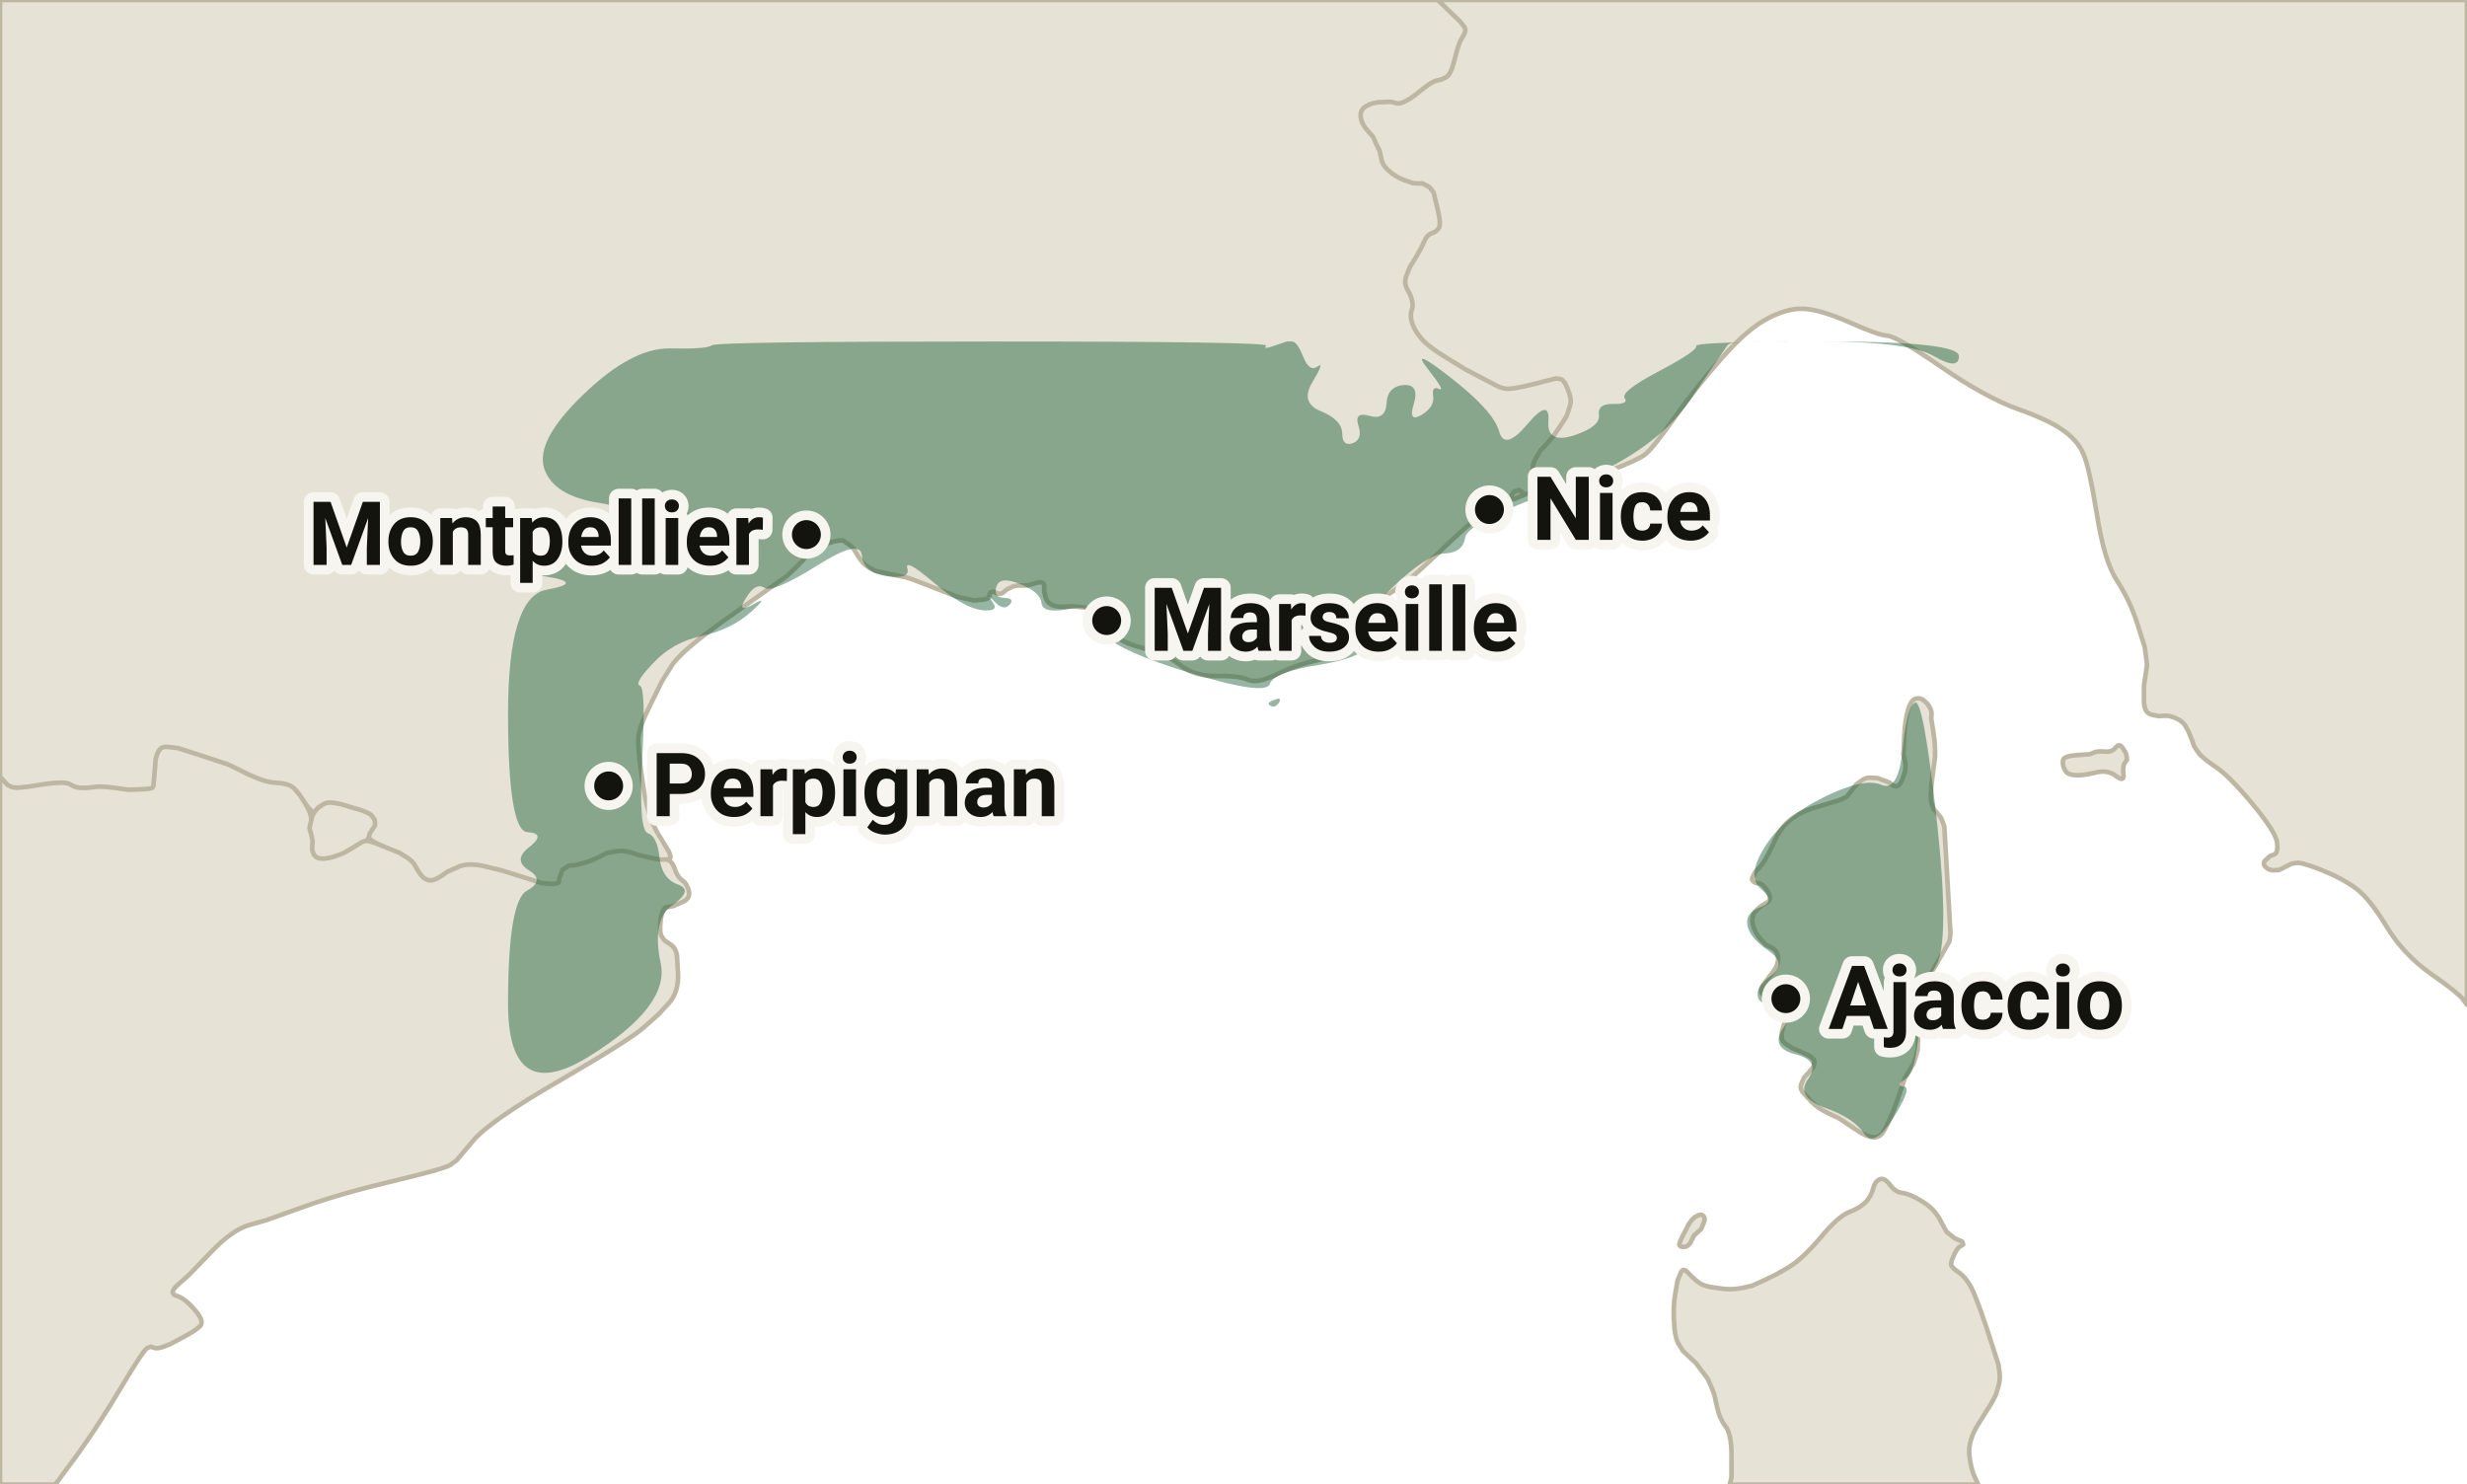
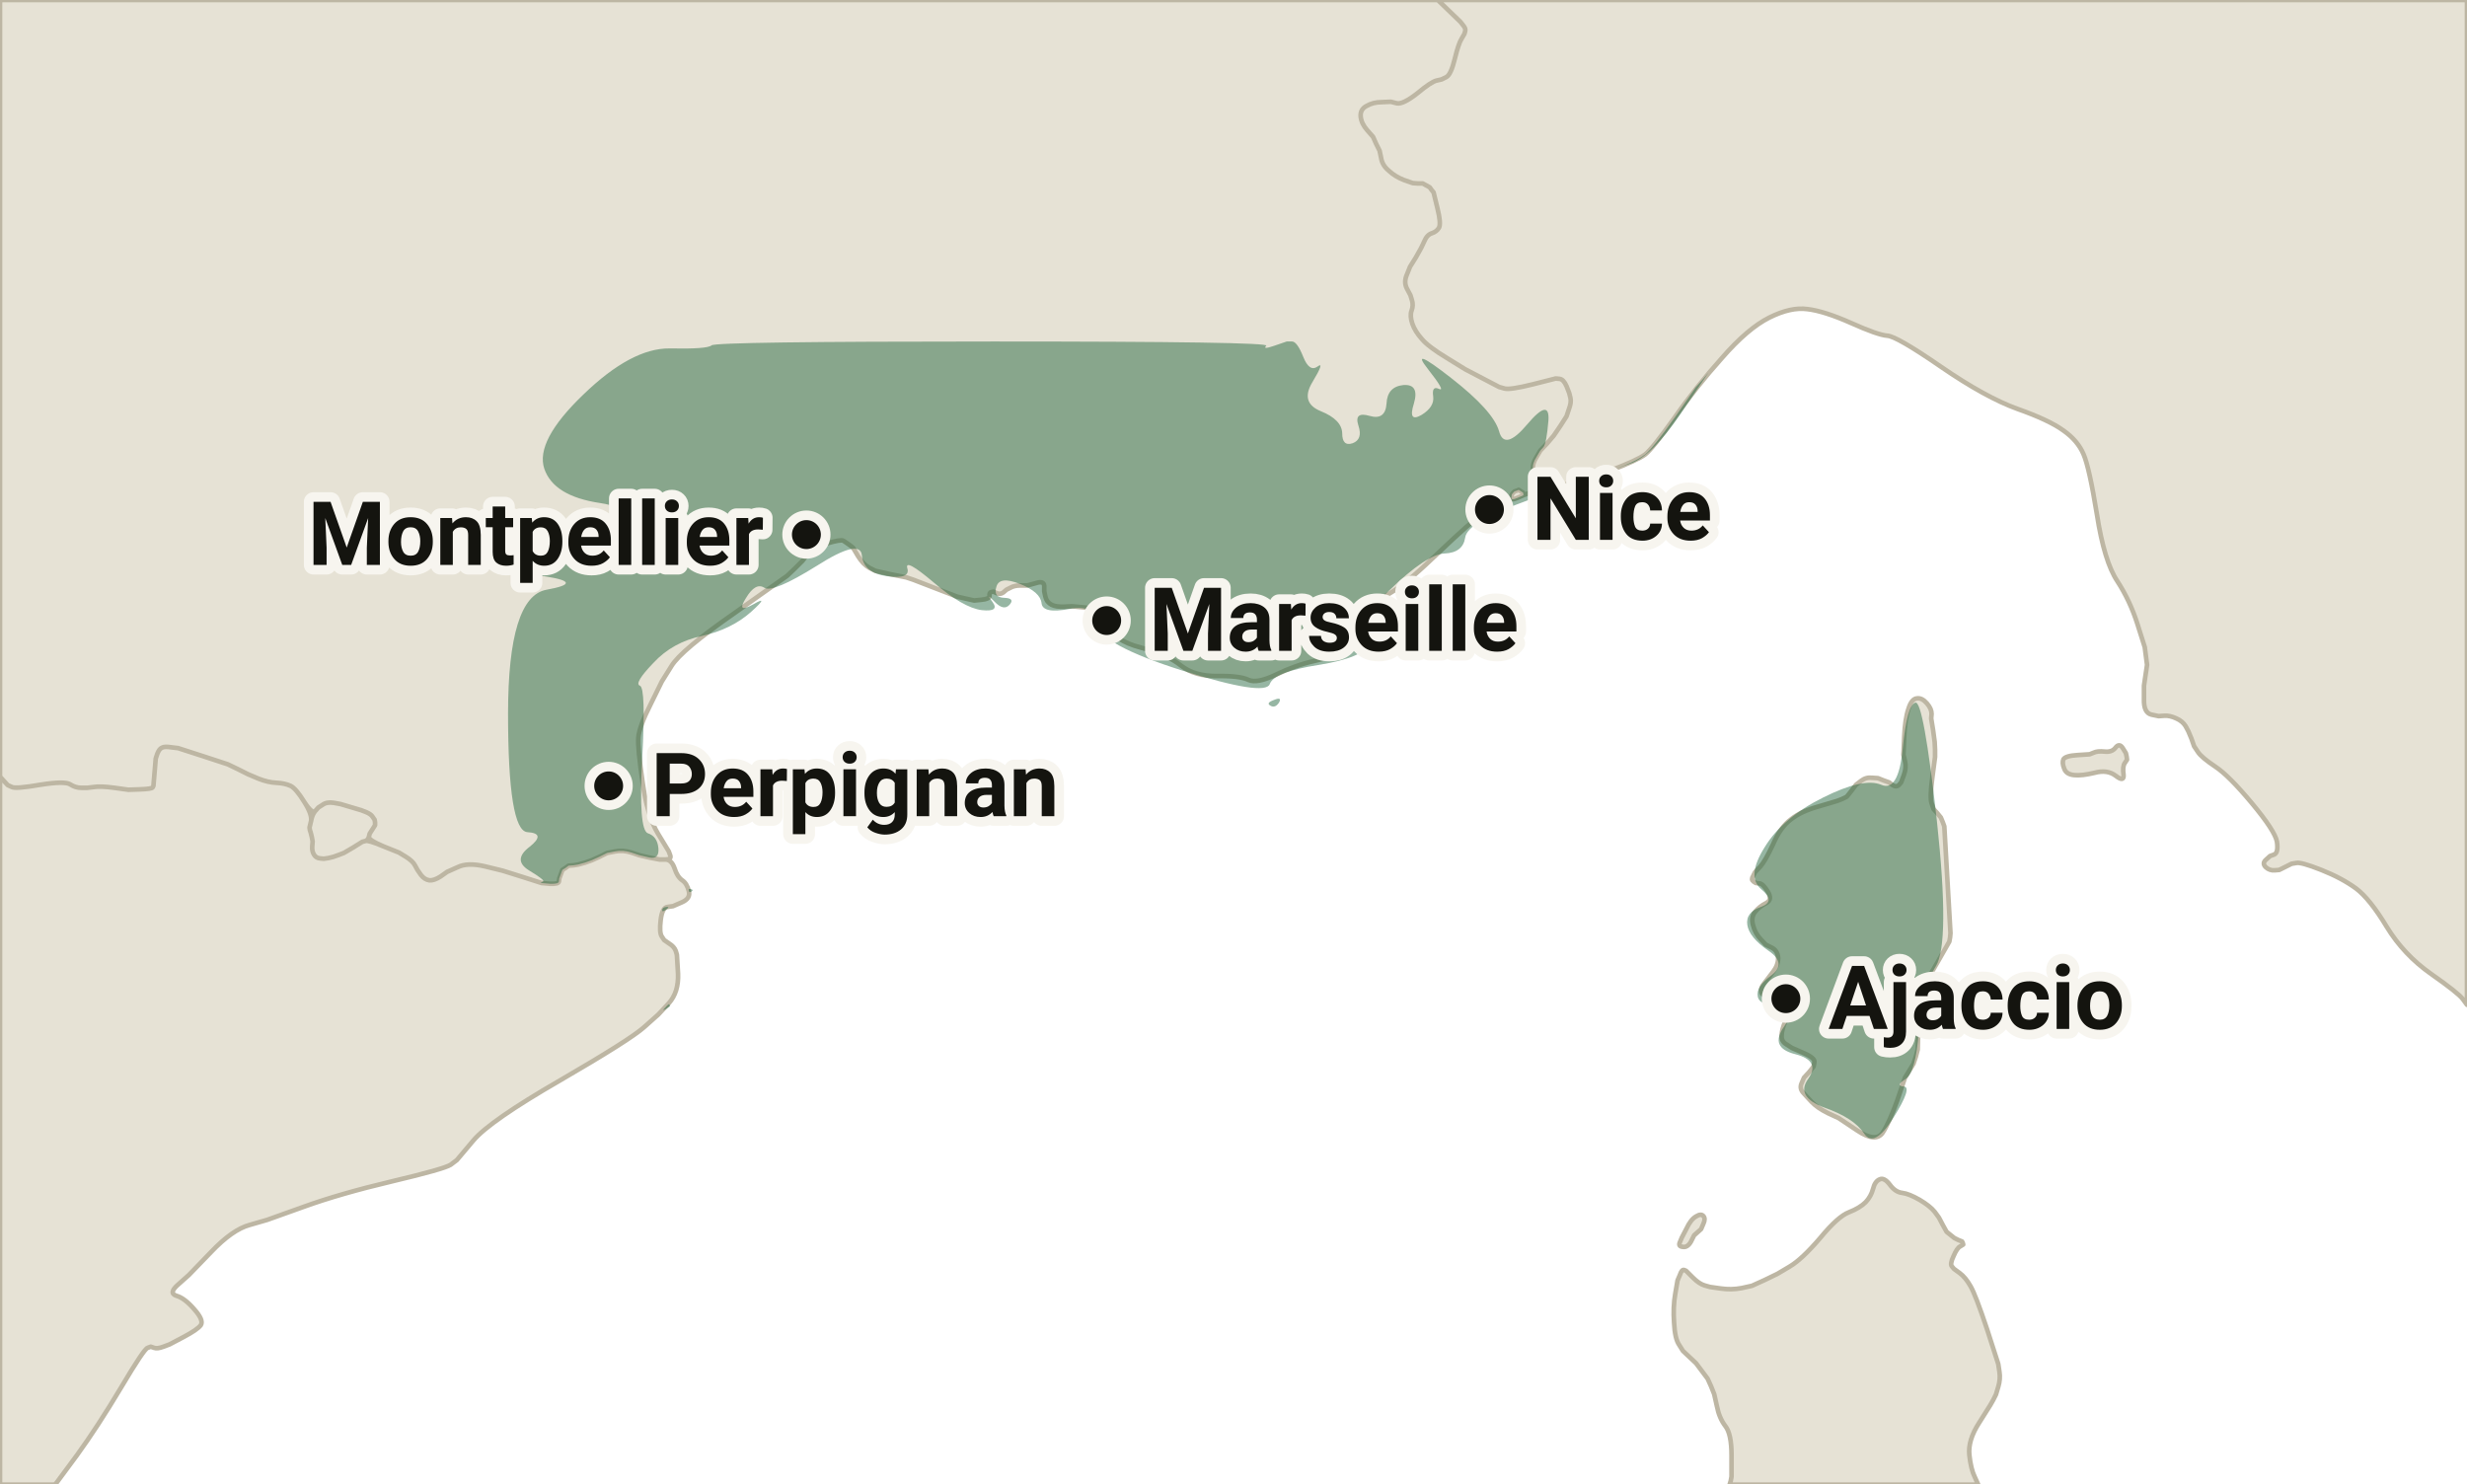
<svg xmlns="http://www.w3.org/2000/svg" viewBox="0 0 640 385" width="640" height="385" role="img">
  <style>
  .land { fill: #e6e2d5; stroke: #bdb6a3; stroke-width: 1.2; stroke-linejoin: round; }
  .admin { fill: none; stroke: #cfcabb; stroke-width: 1; stroke-linejoin: round; }
  /* **No stroke, on purpose.** A region is often a dozen Level III ecoregions,
     drawn as one path with a subpath each, so any stroke outlines every
     *internal* seam as boldly as the region's own edge — the Mid-Atlantic, at
     fifteen of them, read as a shattered windscreen. And those seams answer no
     question a reader has: the caption already names the ecoregions in words,
     and which of them a garden sits in changes nothing about what to plant. The
     region is one shape, so it is drawn as one shape. Because every ring is a
     subpath of a single path, fill-opacity composites once for the whole
     union - touching polygons leave no seam at all. */
  .cover { fill: #175e33; fill-opacity: 0.45; }
  .cover-box { fill: #175e33; fill-opacity: 0.26; stroke: #0d3d20; stroke-width: 2;
               stroke-dasharray: 9 7; stroke-linejoin: round; }
  .pin { fill: #14140f; stroke: #f7f5ef; stroke-width: 2.5; }
  .pin-label { font: 600 23px system-ui, -apple-system, "Segoe UI", Roboto, sans-serif;
               fill: #14140f; stroke: #f7f5ef; stroke-width: 5; paint-order: stroke;
               stroke-linejoin: round; dominant-baseline: central; }
+   /* A part of the region, not a town: italic, in the region's own green and
+      with no dot, so it can't be read as one more city on the map. */
+   .area-label { font: italic 600 19px system-ui, -apple-system, "Segoe UI", Roboto, sans-serif;
+                 fill: #0d3d20; stroke: #f7f5ef; stroke-width: 4; paint-order: stroke;
+                 stroke-linejoin: round; dominant-baseline: central; letter-spacing: 0.4px; }
  @media (prefers-color-scheme: dark) {
    .land { fill: #2e3325; stroke: #545d43; }
    .admin { stroke: #434b36; }
    .cover { fill: #7ec894; fill-opacity: 0.42; }
    .cover-box { fill: #7ec894; fill-opacity: 0.22; stroke: #b9e6c6; }
    .pin { fill: #f2f1e8; stroke: #14160f; }
    .pin-label { fill: #f2f1e8; stroke: #14160f; }
+     .area-label { fill: #b9e6c6; stroke: #14160f; }
  }
</style>
  <path class="land" fill-rule="evenodd" d="M7.1 385.2L0 385.2L0 293.4L0 201.5L1 202.6L2 203.7L3.1 204.2Q4.1 204.7 10.5 203.6Q16.8 202.6 18.2 203.5Q19.6 204.4 21.1 204.4L22.6 204.4L24.3 204.2Q26 203.9 29.7 204.4L33.3 204.9L36.3 204.8Q39.3 204.7 39.6 204.3L39.8 203.9L40.1 200.4L40.4 196.8L40.8 195.6Q41.3 194.3 42 194Q42.7 193.6 44.5 193.9L46.2 194.1L52.7 196.2L59.1 198.3L61.8 199.6L64.4 200.9L67 202Q69.5 203 71.7 203.1Q73.9 203.2 75.4 203.9Q76.8 204.6 78.9 208Q81 211.3 80.7 213L80.3 214.7L80.4 215.4L80.6 216L80.9 217.2L81.1 218.3L81 219.6Q80.9 220.9 81.5 221.8Q82 222.6 83 222.7L84 222.8L85.3 222.6L86.5 222.3L87.9 221.8L89.2 221.3L91.6 219.9L94 218.4L94.8 218.2Q95.5 217.9 99.5 219.6L103.5 221.2L105.3 222.3Q107.1 223.4 107.7 224.6L108.3 225.7L109.2 227Q110.1 228.2 111.4 228.4Q112.6 228.5 114.3 227.4L116 226.2L118.7 225Q121.3 223.7 125.9 224.8L130.4 225.9L135.5 227.5L140.5 229.1L142.7 229.3Q144.9 229.4 145 228.7L145.1 227.9L145.5 226.8L145.9 225.7L146.7 225.2L147.5 224.6L148.8 224.5L150 224.3L151.8 223.8L153.5 223.2L155.5 222.3L157.5 221.3L159.6 220.9Q161.6 220.5 163.8 221.2L165.9 221.9L168.5 222.5L171.1 223L172.6 223Q174.2 223 175 225.3Q175.7 227.5 177 228.4Q178.2 229.2 178.7 231.2Q179.2 233.1 176.9 234.1L174.6 235.1L173.2 235.3Q171.8 235.4 171.4 238.7Q171 242 171.7 243L172.3 243.9L173.6 244.8Q174.9 245.6 175.3 246.7L175.6 247.7L175.9 252.6Q176.1 257.4 173.5 260.3L170.8 263.2L167.1 266.5Q163.4 269.8 145.3 280.3Q127.1 290.8 122.8 295.9L118.5 301L116.9 302.2Q115.2 303.3 101.7 306.5Q88.2 309.7 78.8 313.1L69.3 316.5L64.8 317.8Q60.3 319 54.7 324.9L49 330.8L46.3 333.2Q43.6 335.5 45.8 336.2Q47.9 336.8 50.4 339.7Q52.9 342.5 52.1 343.8Q51.2 345 47.6 346.9L44 348.8L42.4 349.4Q40.8 350 40 349.7L39.1 349.4L38.3 349.7Q37.4 349.9 31.4 360Q25.3 370.2 20 377.5L14.6 384.8L14.4 385L14.1 385.2L7.1 385.2ZM395.2 128.2L395.2 128.5L393.6 129.2Q392 129.9 392.1 129.1L392.2 128.3L392.5 127.9L392.9 127.5L393.5 127.3L394 127.1L394.6 127.5L395.1 127.8L395.2 128.2ZM506.5 0L640 0L640 130.4L640 260.7L638.9 259.2Q637.7 257.6 630.7 252.7Q623.6 247.7 619.2 240.5Q614.8 233.2 611.2 230.5Q607.5 227.8 602.2 225.7Q596.9 223.6 595.7 223.9L594.5 224.1L592.9 224.9L591.3 225.7L590.1 225.8Q588.8 225.9 587.8 225Q586.8 224 587.8 223.1L588.9 222.1L590 221.7Q591.1 221.2 590.7 218.4Q590.2 215.6 584.2 208.4Q578.2 201.2 574.7 198.9Q571.1 196.5 570.2 195.1L569.2 193.6L568.5 191.6L567.7 189.7L567 188.4Q566.2 187.1 564.6 186.4Q562.9 185.6 561.5 185.7L560 185.8L558.1 185.4Q556.1 184.9 556.2 181.4L556.2 177.9L556.6 175.2L557 172.5L556.7 170.2L556.4 167.9L554.5 161.9Q552.6 155.9 549.3 150.8Q545.9 145.7 544 133.5Q542 121.2 540.5 117.8Q539 114.3 535.3 111.7Q531.6 109 523.4 106.1Q515.1 103.1 503.6 95.2Q492 87.2 489.6 87.1Q487.1 86.9 480.2 83.8Q473.2 80.7 468.9 80.2Q464.6 79.6 459 82.4Q453.4 85.2 446.7 92.9Q439.9 100.5 434.4 108.4Q428.8 116.3 426.8 117.9Q424.8 119.4 417.7 122.1Q410.6 124.8 404.4 126.1Q398.1 127.3 398 125.3L397.9 123.3L397.7 121.8Q397.5 120.3 398.6 118.6L399.6 116.9L401.4 115L403.1 113L404.8 110.5L406.4 108L407 106.2Q407.7 104.4 407.4 103.2L407.1 102L406.4 100.2Q405.6 98.4 404.6 98.3L403.6 98.2L397.7 99.7Q391.7 101.2 390.3 100.8L388.9 100.4L384.5 98.1L380.1 95.8L375.4 92.9Q370.6 90 368.9 88Q367.1 86 366.4 84Q365.7 81.9 366.2 80.6Q366.7 79.2 366.3 77.9L365.9 76.6L365 74.9Q364.1 73.2 365 71.2L365.8 69.2L367.3 66.8L368.7 64.3L369.5 62.6Q370.2 60.9 371.5 60.5Q372.7 60.1 373.3 59.1Q373.9 58 372.9 54L371.9 49.9L371.4 49.3L370.9 48.6L370 48.1L369.1 47.6L367.8 47.6L366.5 47.5L364.2 46.7Q361.9 45.8 360.3 44.3Q358.6 42.9 358.3 41L357.9 39.1L357 37.3L356.2 35.5L354.7 33.8Q353.2 32.1 353 30.3Q352.8 28.4 354.5 27.5Q356.2 26.5 358.5 26.5L360.8 26.4L362.4 26.8Q364 27.1 367.7 24.2Q371.3 21.2 372.7 20.9L374 20.6L375.2 20Q376.4 19.4 377.4 15.3Q378.4 11.2 379.2 10L379.9 8.8L380.1 8.1Q380.3 7.4 379.6 6.6L378.9 5.7L376 2.9L373 0L506.5 0ZM548.8 194Q549.8 192.7 550.7 194.1L551.5 195.4L551.7 196.3L551.8 197.1L551.2 198Q550.6 198.9 550.9 201Q551.1 203 548.9 201.3Q546.7 199.6 543.4 200.5Q540.1 201.3 538.1 201.1Q536 200.9 535.5 199.4Q534.9 197.9 535.3 197Q535.8 196.1 539 195.9L542.1 195.7L543.1 195.3Q544.1 194.8 546 195Q547.9 195.2 548.8 194ZM508.4 330.3Q509.9 331.4 511.2 333.7Q512.5 335.9 515.5 344.9L518.4 353.9L518.7 355.9Q519 357.8 518.4 359.8L517.8 361.8L517.1 363.2L516.3 364.6L513.4 369.2Q510.5 373.7 510.9 377.5Q511.3 381.2 512.3 383.2L513.2 385.2L481 385.2L448.7 385.2L449 384.2L449.2 383.1L449.2 377.6Q449.2 372 447.6 370Q446 367.9 445.4 364.8L444.7 361.7L443.9 359.7L443 357.7L441.5 355.7L440 353.7L438.3 352.1L436.6 350.5L435.6 348.9Q434.5 347.3 434.3 343.2Q434 339.1 434.6 335.7L435.2 332.2L435.8 330.8Q436.3 329.3 436.9 329.5L437.4 329.7L439.1 331.4Q440.8 333.1 442.2 333.5L443.6 333.9L446.4 334.3Q449.1 334.7 451.8 334.2L454.5 333.6L457.8 332.1L461.1 330.5L464.3 328.6Q467.5 326.7 472.2 321.2Q476.8 315.6 479.7 314.5Q482.5 313.4 484 311.9Q485.4 310.4 485.9 308.5Q486.4 306.5 487.6 306Q488.8 305.4 490.3 307.4Q491.7 309.3 493.5 309.5Q495.2 309.7 498 311.3Q500.7 312.9 501.9 314.4L503 315.9L504 317.8L505 319.6L506 320.4L507 321.2L508 321.7L509 322.1L509.2 322.5L509.3 322.9L508.5 323.4Q507.7 323.8 506.8 325.9Q505.8 328 506.4 328.6L506.9 329.2L508.4 330.3ZM440.4 319.7L439.5 320.5L438.7 322.1Q437.8 323.7 436.6 323.5Q435.3 323.4 435.8 322.3L436.3 321.1L437.5 318.8Q438.6 316.4 440 315.6Q441.3 314.8 441.9 315.5Q442.5 316.2 441.9 317.5L441.3 318.9L440.4 319.7ZM502 194.5L502 196.4L501.3 201.7Q500.6 206.9 501.1 208.4L501.6 209.9L502.6 211L503.5 212.1L504 213.3L504.4 214.4L505.2 228.3L506 242.1L505.9 243.2L505.7 244.3L502.5 249.9L499.3 255.4L498.6 257Q497.8 258.6 497.7 265.5L497.5 272.3L497 274.2L496.4 276L495.3 277.8L494.2 279.6L492.2 285.5Q490.1 291.3 488.4 293.9Q486.6 296.5 481.8 293.3L477 290.1L474.2 288.8Q471.4 287.4 470 285.9L468.6 284.4L467.7 283.4Q466.8 282.3 467.4 281L468 279.6L469.3 278.2L470.5 276.7L470.7 275.6Q470.9 274.5 467.9 273.2L464.9 271.9L463.5 271Q462.1 270.2 462.2 268.7Q462.2 267.2 463.2 264.9Q464.2 262.6 463.8 260.7Q463.3 258.7 461.6 258.8L459.8 258.9L458.5 258.6Q457.1 258.3 456.9 257.3Q456.7 256.3 457.7 255.1L458.7 253.8L460 252.1Q461.3 250.4 461.3 248.6Q461.2 246.7 459.7 245.9L458.1 245.1L456.7 243.6Q455.3 242.1 454.8 240.1Q454.2 238 455.3 236.6Q456.4 235.2 458.2 234.3Q459.9 233.4 458.6 231.3Q457.3 229.2 456.4 229.2L455.5 229.1L454.9 228.7Q454.2 228.2 454.8 227.3L455.3 226.3L456.7 224.8Q458 223.3 460 219Q461.9 214.6 464.6 212.6Q467.2 210.5 471.9 209.2L476.6 207.8L477.9 207.3L479.1 206.7L480.3 205.2L481.5 203.6L482.8 202.6Q484.1 201.6 485.7 201.8L487.2 201.9L488.7 202.5L490.1 203L491 203.7Q491.9 204.3 492.6 203.7L493.2 203L493.9 201.1Q494.6 199.2 494.2 197.5L493.8 195.8L494 191.2Q494.2 186.5 495.1 183.9Q495.9 181.3 497.3 181.2Q498.6 181 499.9 182.5Q501.1 183.9 501.1 185.2L501 186.4L501.5 189.5L501.9 192.5L502 194.5ZM186.5 0L373 0L376 2.9L378.9 5.7L379.6 6.6Q380.3 7.4 380.1 8.1L379.9 8.8L379.2 10Q378.4 11.2 377.4 15.3Q376.4 19.4 375.2 20L374 20.6L372.7 20.9Q371.3 21.2 367.7 24.2Q364 27.1 362.4 26.8L360.8 26.4L358.5 26.5Q356.2 26.5 354.5 27.5Q352.8 28.4 353 30.3Q353.2 32.1 354.7 33.8L356.2 35.5L357 37.3L357.9 39.1L358.3 41Q358.6 42.9 360.3 44.3Q361.9 45.8 364.2 46.7L366.5 47.5L367.8 47.6L369.1 47.6L370 48.1L370.9 48.6L371.4 49.3L371.9 49.9L372.9 54Q373.9 58 373.3 59.1Q372.7 60.1 371.5 60.5Q370.2 60.9 369.5 62.6L368.7 64.3L367.3 66.8L365.8 69.2L365 71.2Q364.1 73.2 365 74.9L365.9 76.6L366.3 77.9Q366.7 79.2 366.2 80.6Q365.7 81.9 366.4 84Q367.1 86 368.9 88Q370.6 90 375.4 92.9L380.1 95.8L384.5 98.1L388.9 100.4L390.3 100.8Q391.7 101.2 397.7 99.7L403.6 98.2L404.6 98.3Q405.6 98.4 406.4 100.2L407.1 102L407.4 103.2Q407.7 104.4 407 106.2L406.4 108L404.8 110.5L403.1 113L401.4 115L399.6 116.9L398.6 118.6Q397.5 120.3 397.7 121.8L397.9 123.3L398 125.3Q398.1 127.3 396.7 127.9L395.2 128.5L395.2 128.2L395.1 127.8L394.6 127.5L394 127.1L393.5 127.3L392.9 127.5L392.5 127.9L392.2 128.3L392.1 129.1Q392 129.9 389 131.2L386 132.5L383.9 133.9Q381.8 135.2 373.5 143.1Q365.2 151.1 361.4 153.4Q357.5 155.7 356.7 157.1L355.9 158.5L355.2 161.2Q354.4 163.8 352.1 166.1L349.8 168.3L347.8 169.4Q345.8 170.4 340.9 171.5Q336 172.6 331.1 175Q326.1 177.4 323.9 176.4Q321.6 175.3 315.8 175.4Q310 175.5 306.4 172.7Q302.8 169.8 295.9 168Q289 166.2 286.8 162Q284.5 157.8 281.3 157.6L278.1 157.3L276.1 157.4Q274 157.5 272.8 156.9Q271.5 156.2 271.2 154.8L270.9 153.4L270.9 152Q270.8 150.6 268.7 151.3L266.5 151.9L264.8 151.9Q263.1 151.9 262.1 152.5L261.1 153L260.3 153.7Q259.5 154.3 258.6 153.9L257.7 153.5L257.2 153.6Q256.6 153.7 256.7 154.6Q256.7 155.4 254.7 155.6L252.7 155.8L250.5 155.3L248.3 154.8L242.6 152.6L236.9 150.4L236 150.1L235.1 149.8L231.1 149L227.1 148.1L225.5 147.3Q223.9 146.4 222.6 144.3L221.3 142.1L220.4 141.4L219.4 140.7L218.8 140.3Q218.2 139.9 214.5 141Q210.8 142.1 209.5 143.8L208.2 145.5L206.2 147.5L204.2 149.4L190.5 159.1Q176.7 168.7 174.2 172.8L171.7 176.8L168.8 182.7Q165.8 188.6 165.6 191.4Q165.4 194.1 166.7 202.9Q167.9 211.7 170.7 216.3L173.5 220.9L173.9 222Q174.2 223 172.6 223L171.1 223L168.5 222.5L165.9 221.9L163.8 221.2Q161.6 220.5 159.6 220.9L157.5 221.3L155.5 222.3L153.5 223.2L151.8 223.8L150 224.3L148.8 224.5L147.5 224.6L146.7 225.2L145.9 225.7L145.5 226.8L145.1 227.9L145 228.7Q144.9 229.4 142.7 229.3L140.5 229.1L135.5 227.5L130.4 225.9L125.9 224.8Q121.3 223.7 118.7 225L116 226.2L114.3 227.4Q112.6 228.5 111.4 228.4Q110.1 228.2 109.2 227L108.3 225.7L107.7 224.6Q107.1 223.4 105.3 222.3L103.5 221.2L99.5 219.6Q95.5 217.9 95.7 217.1L95.9 216.3L96.6 215.2L97.3 214.1L97.3 213.4L97.2 212.7L96.5 211.7Q95.7 210.7 92 209.7L88.3 208.6L86.6 208.3Q84.8 208 83.7 208.8L82.6 209.5L81.8 210.4Q81 211.3 78.9 208Q76.8 204.6 75.4 203.9Q73.9 203.2 71.7 203.1Q69.5 203 67 202L64.4 200.9L61.8 199.6L59.1 198.3L52.7 196.2L46.2 194.1L44.5 193.9Q42.7 193.6 42 194Q41.3 194.3 40.8 195.6L40.4 196.8L40.1 200.4L39.8 203.9L39.6 204.3Q39.3 204.7 36.3 204.8L33.3 204.9L29.7 204.4Q26 203.9 24.3 204.2L22.6 204.4L21.1 204.4Q19.6 204.4 18.2 203.5Q16.8 202.6 10.5 203.6Q4.1 204.7 3.1 204.2L2 203.7L1 202.6L0 201.5L0 100.8L0 0L186.5 0ZM95.7 217.1Q95.5 217.9 94.8 218.2L94 218.4L91.6 219.9L89.2 221.3L87.9 221.8L86.5 222.3L85.3 222.6L84 222.8L83 222.7Q82 222.6 81.5 221.8Q80.9 220.9 81 219.6L81.1 218.3L80.9 217.2L80.6 216L80.4 215.4L80.3 214.7L80.7 213Q81 211.3 81.8 210.4L82.6 209.5L83.7 208.8Q84.8 208 86.6 208.3L88.3 208.6L92 209.7Q95.7 210.7 96.5 211.7L97.2 212.7L97.3 213.4L97.3 214.1L96.6 215.2L95.9 216.3L95.7 217.1Z" />
-   <path class="cover" fill-rule="evenodd" d="M502.5 213.2Q499 181.7 496.9 182.3Q494.7 182.9 493.6 194.3Q492.5 205.6 488 203.6Q483.4 201.7 473 206.9Q462.5 212.1 457.8 219.8Q453 227.4 456.9 230.7Q460.8 233.9 456.8 235.3Q452.8 236.7 453.3 240Q453.8 243.2 458.7 246.6Q463.6 249.9 459.6 253Q455.5 256 456 258.5Q456.4 260.9 461.5 260.9Q466.6 260.9 462.8 266.4Q459 271.8 465.7 273.5Q472.4 275.2 469.1 279.9Q465.7 284.6 473.4 287.4Q481 290.1 483.6 294.1Q486.2 298 491.2 290Q496.2 282 493.9 281.9Q491.6 281.7 494.3 280Q497 278.3 497.8 267.5Q498.5 256.7 502.2 250.7Q505.9 244.7 502.5 213.2ZM331.8 182.3Q332.7 180.7 330.5 181.6Q328.3 182.4 329.6 183.1Q330.8 183.8 331.8 182.3ZM131.8 260.4Q131.8 287.1 152.8 274.1Q173.8 261.1 171.4 249.9Q169 238.6 174.5 234.8Q180 230.9 175.9 229.5Q171.7 228 171.1 222.5Q170.5 217 168.1 216.2Q165.6 215.4 166.6 196.9Q167.6 178.4 166 177.9Q164.4 177.3 169.5 172Q174.5 166.6 182.1 165Q189.7 163.3 194.8 158.8Q199.9 154.2 195.4 156.8Q190.9 159.3 193.5 155.2Q196 151 198.3 152.5Q200.5 153.9 211.9 146.8Q223.2 139.6 223.6 144.1Q224 148.6 230.1 149.5Q236.2 150.3 235.4 147.5Q234.5 144.6 242.2 151.1Q249.9 157.7 254.7 158.3Q259.4 158.8 257.5 156.2Q255.5 153.5 258 156.1Q260.4 158.6 261.9 156.9Q263.4 155.2 260.5 155.1Q257.6 155 258.5 152.2Q259.3 149.4 264.6 151.5Q269.9 153.6 270.2 156.5Q270.5 159.3 277.4 158Q284.2 156.7 284.8 162Q285.3 167.2 306.8 174Q328.2 180.7 329.4 177.5Q330.5 174.3 342.2 172.5Q353.8 170.6 355.2 167Q356.5 163.4 353.6 163Q350.6 162.5 360.4 153.2Q370.1 143.8 374.8 143.6Q379.5 143.4 380.1 139.5Q380.6 135.5 404.6 126.9Q428.6 118.2 438.4 103.9L448.2 89.5L448.9 89.1Q449.5 88.6 472.4 88.6Q495.2 88.6 501.7 92.4Q508.2 96.2 508.2 92.4Q508.2 88.6 473.9 88.6Q439.6 88.6 440 89.8Q440.4 91 430.4 96.3Q420.3 101.6 421.5 103.3Q422.6 104.9 418.5 104.8Q414.4 104.7 414.8 107.7Q415.2 110.7 408.2 113Q401.2 115.2 401.7 109.2Q402.1 103.1 396.2 110.1Q390.3 117.1 388.9 111.9Q387.4 106.6 376.5 98.1Q365.5 89.5 370.4 95.7Q375.2 101.8 373.3 100.9Q371.4 100 371.8 102.8Q372.2 105.6 368.7 107.7Q365.2 109.7 366.8 104.7Q368.3 99.6 364.1 99.9Q359.9 100.3 359.7 104.7Q359.4 109.1 355.3 107.9Q351.2 106.7 352.4 110.4Q353.6 114 350.9 115Q348.2 115.9 348.2 112.4Q348.1 108.9 342.7 106.7Q337.2 104.5 340.5 99.1Q343.8 93.6 341.8 95.1Q339.7 96.6 338.1 92.6Q336.5 88.6 335.2 88.6L333.8 88.6L330.6 89.7Q327.4 90.8 328.5 89.7Q329.7 88.6 257.7 88.6Q185.7 88.6 184.6 89.6Q183.5 90.6 173.7 90.4Q163.8 90.3 151.3 102.4Q138.8 114.4 141.2 121.6Q143.6 128.7 155.6 130.5Q167.6 132.3 157 139.5Q146.3 146.6 139.1 147.1L131.8 147.7L131.8 147.9L131.8 148.1L141.8 149.6Q151.8 151.2 141.8 153Q131.8 154.8 131.8 185.2Q131.8 215.5 136.8 215.9Q141.8 216.2 137.4 219.7Q132.9 223.1 137.2 225.8Q141.5 228.4 136.7 231.1Q131.8 233.7 131.8 260.4Z" />
+   <path class="cover" fill-rule="evenodd" d="M502.5 213.2Q499 181.7 496.9 182.3Q494.7 182.9 493.6 194.3Q492.5 205.6 488 203.6Q483.4 201.7 473 206.9Q462.5 212.1 457.8 219.8Q453 227.4 456.9 230.7Q460.8 233.9 456.8 235.3Q452.8 236.7 453.3 240Q453.8 243.2 458.7 246.6Q463.6 249.9 459.6 253Q455.5 256 456 258.5Q456.4 260.9 461.5 260.9Q466.6 260.9 462.8 266.4Q459 271.8 465.7 273.5Q472.4 275.2 469.1 279.9Q465.7 284.6 473.4 287.4Q481 290.1 483.6 294.1Q486.2 298 491.2 290Q496.2 282 493.9 281.9Q491.6 281.7 494.3 280Q497 278.3 497.8 267.5Q498.5 256.7 502.2 250.7Q505.9 244.7 502.5 213.2ZM331.8 182.3Q332.7 180.7 330.5 181.6Q328.3 182.4 329.6 183.1Q330.8 183.8 331.8 182.3ZM131.8 185.2Q131.8 215.5 136.8 215.9Q141.8 216.2 137.4 219.7Q132.9 223.1 137.2 225.8Q141.5 228.4 140.9 228.7L140.3 229L140.4 229.1L140.5 229.1L142.7 229.3Q144.9 229.4 145 228.7L145.1 227.9L145.5 226.8L145.9 225.7L146.7 225.2L147.5 224.6L148.8 224.5L150 224.3L151.8 223.8L153.5 223.2L155.5 222.3L157.5 221.3L159.6 220.9Q161.6 220.5 163.8 221.2L165.9 221.9L168.5 222.5Q171.1 223 170.8 220Q170.5 217 168.1 216.2Q165.6 215.4 166.6 196.9Q167.6 178.4 166 177.9Q164.4 177.3 169.5 172Q174.5 166.6 182.1 165Q189.7 163.3 194.8 158.8Q199.9 154.2 195.4 156.8Q190.9 159.3 193.5 155.2Q196 151 198.3 152.5Q200.5 153.9 211.9 146.8Q223.2 139.6 223.6 144.1Q224 148.6 230.1 149.5Q236.2 150.3 235.4 147.5Q234.5 144.6 242.2 151.1Q249.9 157.7 254.7 158.3Q259.4 158.8 257.5 156.2Q255.5 153.5 258 156.1Q260.4 158.6 261.9 156.9Q263.4 155.2 260.5 155.1Q257.6 155 258.5 152.2Q259.3 149.4 264.6 151.5Q269.9 153.6 270.2 156.5Q270.5 159.3 277.4 158Q284.2 156.7 284.8 162Q285.3 167.2 306.8 174Q328.2 180.7 329.4 177.5Q330.5 174.3 342.2 172.5Q353.8 170.6 355.2 167Q356.5 163.4 353.6 163Q350.6 162.5 360.4 153.2Q370.1 143.8 374.8 143.6Q379.5 143.4 380.1 139.5Q380.6 135.5 395.3 130.2Q409.9 124.9 404 126.1Q398.1 127.3 398 125.3L397.9 123.3L397.7 121.8Q397.5 120.3 398.6 118.6L399.6 116.9L400.4 116Q401.2 115.1 401.7 109.1Q402.1 103.1 396.2 110.1Q390.3 117.1 388.9 111.9Q387.4 106.6 376.5 98.1Q365.5 89.5 370.4 95.7Q375.2 101.8 373.3 100.9Q371.4 100 371.8 102.8Q372.2 105.6 368.7 107.7Q365.2 109.7 366.8 104.7Q368.3 99.6 364.1 99.9Q359.9 100.3 359.7 104.7Q359.4 109.1 355.3 107.9Q351.2 106.7 352.4 110.4Q353.6 114 350.9 115Q348.2 115.9 348.2 112.4Q348.1 108.9 342.7 106.7Q337.2 104.5 340.5 99.1Q343.8 93.6 341.8 95.1Q339.7 96.6 338.1 92.6Q336.5 88.6 335.2 88.6L333.8 88.6L330.6 89.7Q327.4 90.8 328.5 89.7Q329.7 88.6 257.7 88.6Q185.7 88.6 184.6 89.6Q183.5 90.6 173.7 90.4Q163.8 90.3 151.3 102.4Q138.8 114.4 141.2 121.6Q143.6 128.7 155.6 130.5Q167.6 132.3 157 139.5Q146.3 146.6 139.1 147.1L131.8 147.7L131.8 147.9L131.8 148.1L141.8 149.6Q151.8 151.2 141.8 153Q131.8 154.8 131.8 185.2ZM393.6 129.2Q392 129.9 392.1 129.1L392.2 128.3L392.5 127.9L392.9 127.5L393.5 127.3L394 127.1L394.6 127.5L395.1 127.8L395.2 128.2L395.2 128.5L393.6 129.2ZM172.6 261.4Q171.5 262.5 172.7 261.8L173.8 261.1L173.7 260.7Q173.6 260.2 172.6 261.4ZM171.8 236.1Q171.7 236.8 172.8 236Q173.9 235.2 172.9 235.3Q171.8 235.4 171.8 236.1ZM179.3 230.7Q178.5 230.4 178.7 231.1Q178.8 231.7 179.4 231.3Q180 230.9 179.3 230.7ZM421.3 120.8L417.7 122.1L423.2 120.2Q428.6 118.2 435.9 107.5L443.2 96.7L441.6 98.6L439.9 100.5L434.4 108.4Q428.8 116.3 426.8 117.9Q424.8 119.4 421.3 120.8Z" />
  <circle class="pin" cx="287.1" cy="161" r="5" />
  <text class="pin-label" x="298.1" y="161" text-anchor="start">Marseille</text>
  <circle class="pin" cx="386.4" cy="132.2" r="5" />
  <text class="pin-label" x="397.4" y="132.2" text-anchor="start">Nice</text>
  <circle class="pin" cx="209.2" cy="138.7" r="5" />
  <text class="pin-label" x="198.2" y="138.7" text-anchor="end">Montpellier</text>
  <circle class="pin" cx="157.9" cy="203.9" r="5" />
  <text class="pin-label" x="168.9" y="203.9" text-anchor="start">Perpignan</text>
  <circle class="pin" cx="463.3" cy="259.1" r="5" />
  <text class="pin-label" x="474.3" y="259.1" text-anchor="start">Ajaccio</text>
</svg>
